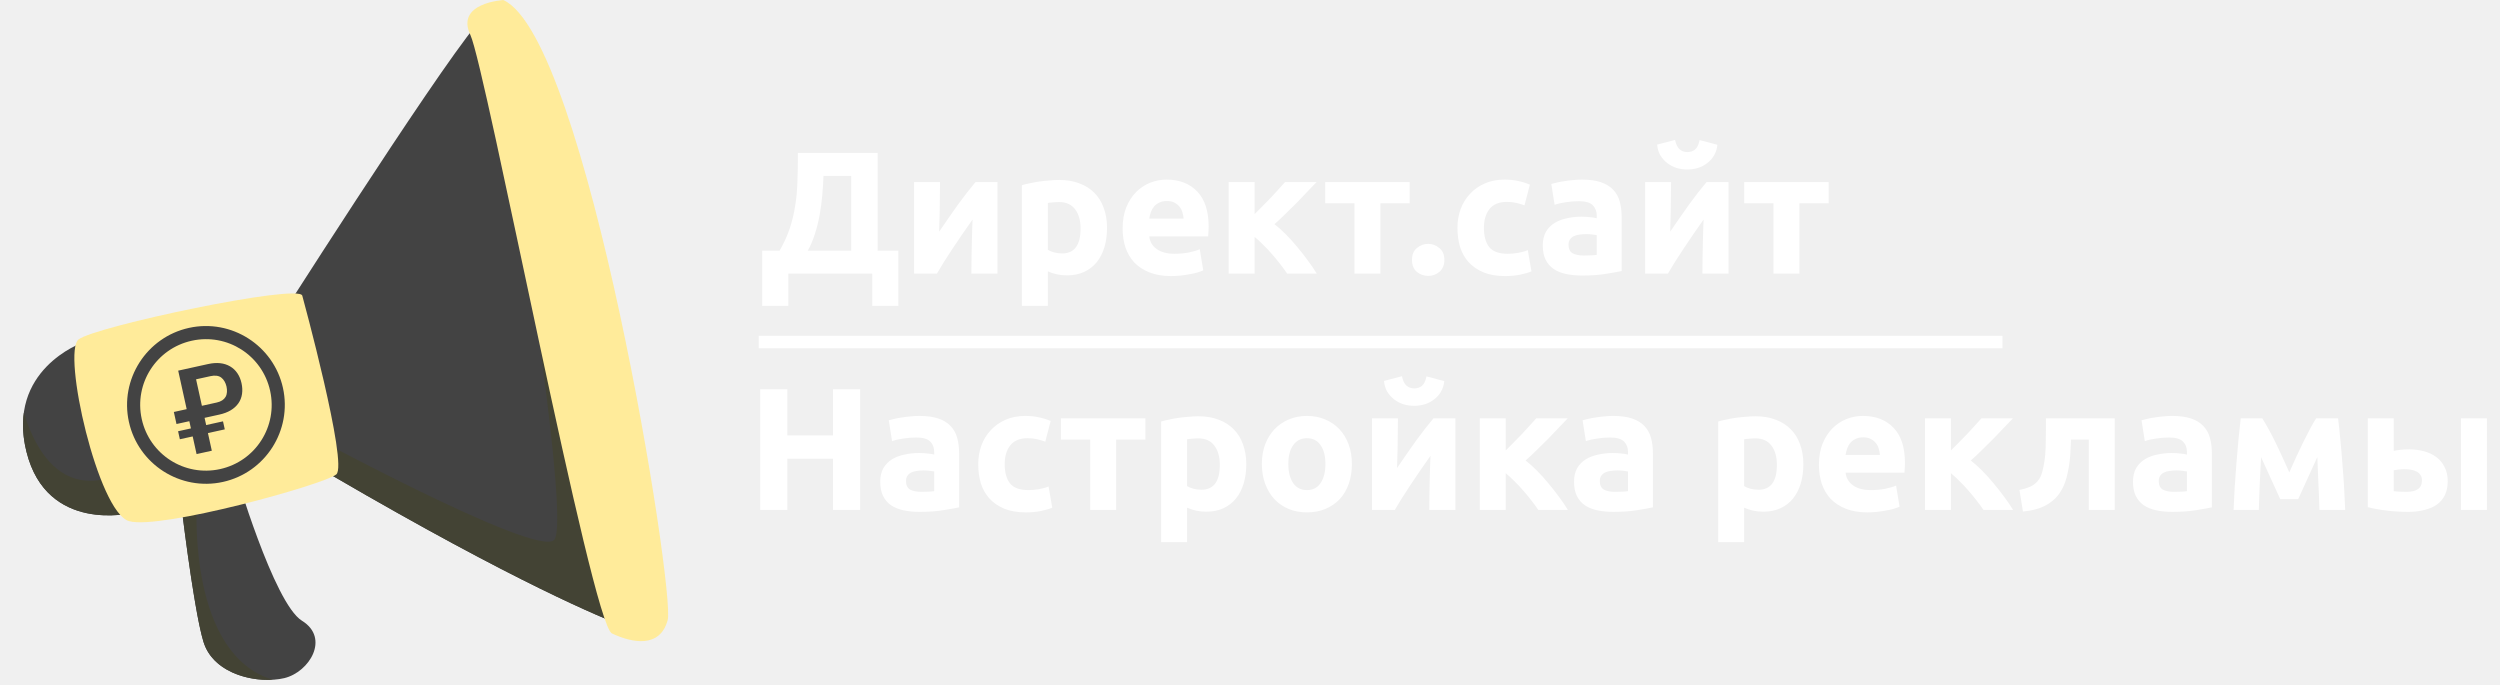
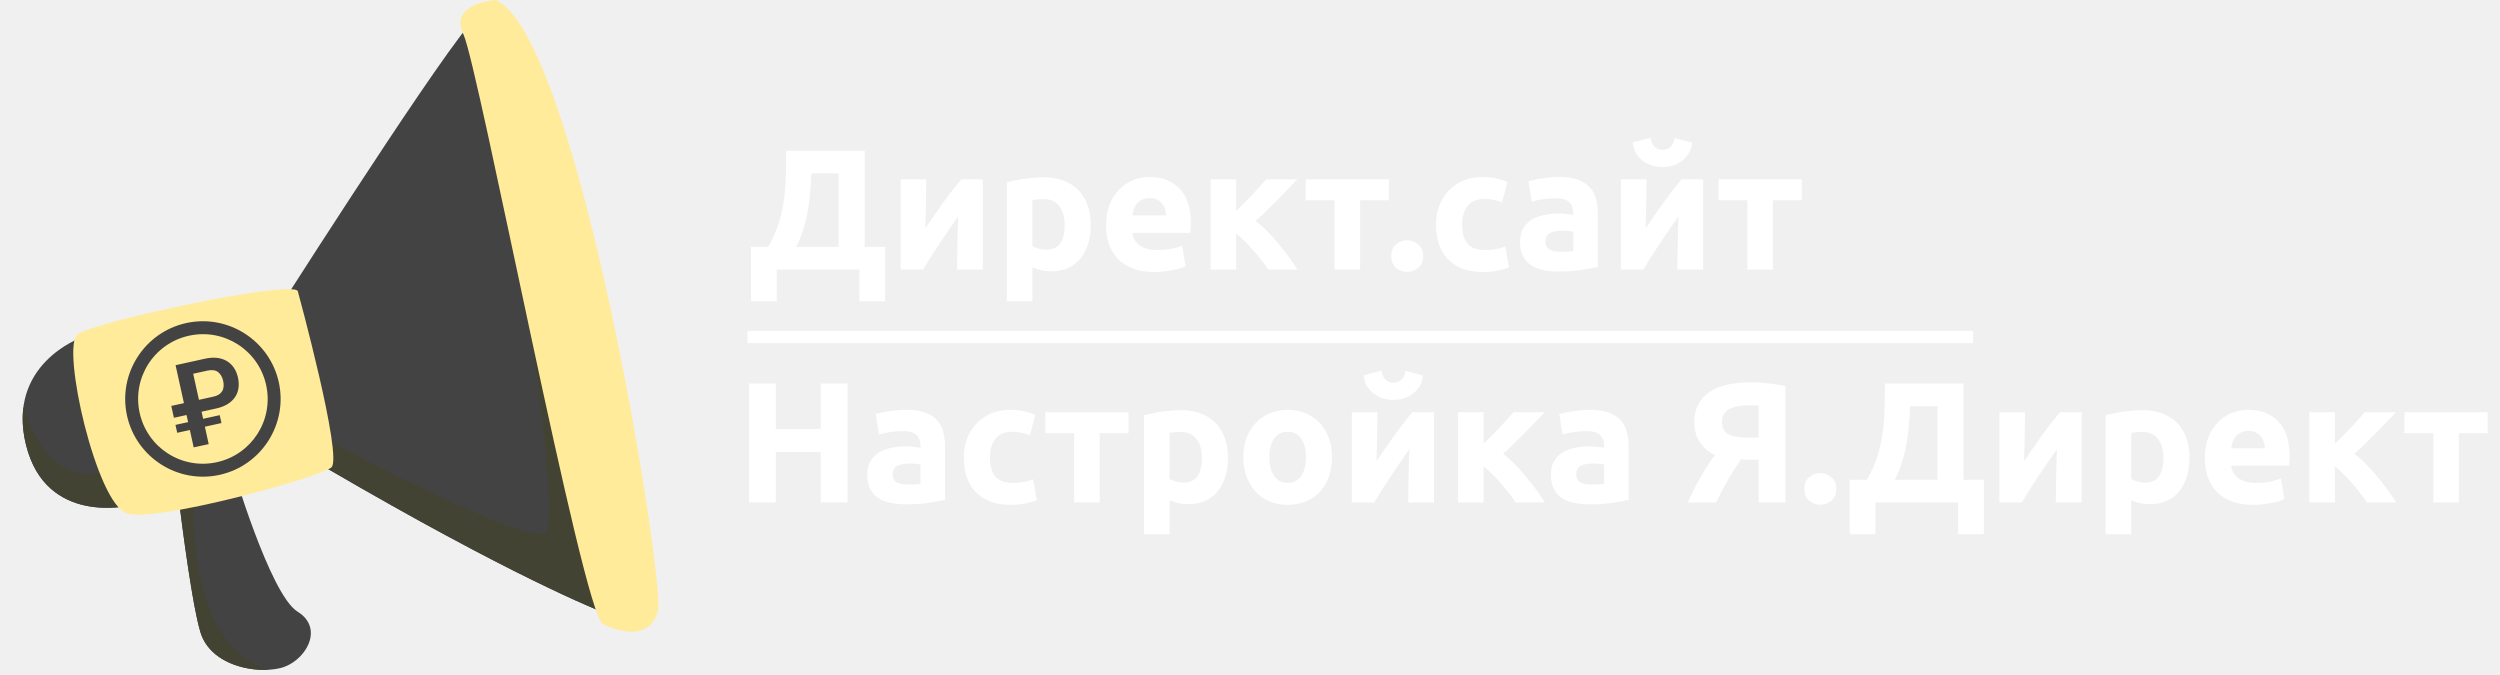
- <svg xmlns="http://www.w3.org/2000/svg" width="201" height="55" viewBox="0 0 201 55" fill="none">
+ <svg xmlns="http://www.w3.org/2000/svg" width="204" height="55" viewBox="0 0 204 55" fill="none">
  <path d="M18.883 37.801C18.883 37.801 22.009 48.509 24.277 49.907C26.546 51.307 24.873 54.037 22.859 54.521C20.846 55.003 17.202 54.324 16.363 51.611C15.523 48.898 14.426 39.353 14.426 39.353L18.883 37.801Z" fill="#434343" />
  <path d="M21.946 54.651C15.145 52.646 15.818 40.829 15.818 40.829L14.561 40.488C14.879 43.098 15.704 49.474 16.363 51.611C17.087 53.949 19.892 54.777 21.946 54.651Z" fill="#434334" />
  <path d="M6.603 27.562C6.603 27.562 0.487 29.725 2.128 36.322C3.77 42.919 10.582 41.247 10.582 41.247C10.582 41.247 6.886 27.837 6.603 27.562Z" fill="#434343" />
  <path d="M10.585 41.247C10.585 41.247 10.207 39.886 9.688 38.024C8.906 38.454 4.245 40.648 1.916 33.191C1.793 34.102 1.833 35.139 2.128 36.322C3.77 42.919 10.585 41.247 10.585 41.247Z" fill="#434334" />
  <path d="M38.4 1.914C38.374 1.94 38.34 1.946 38.317 1.977C34.71 6.337 21.622 26.951 21.622 26.951L23.916 36.596C39.732 45.971 47.492 49.306 49.898 50.245L38.4 1.914Z" fill="#434343" />
  <path d="M41.837 17.031C41.837 17.031 45.762 41.678 44.581 43.374C43.401 45.07 23.326 34.116 23.326 34.116L23.916 36.593C39.675 45.938 47.435 49.281 49.87 50.232L41.837 17.031Z" fill="#434334" />
  <path d="M24.303 23.77C24.303 23.77 28.007 37.328 27.039 38.142C26.073 38.958 12.868 42.614 10.376 41.9C7.883 41.187 4.973 28.339 6.319 27.288C7.666 26.237 24.037 22.779 24.303 23.77Z" fill="#FFEB9A" />
  <path d="M40.471 0.004C40.471 0.004 36.592 0.222 37.818 2.808C39.044 5.395 47.566 50.154 49.199 50.928C50.835 51.701 53.066 52.136 53.682 49.853C54.301 47.57 47.194 3.055 40.471 0.004Z" fill="#FFEB9A" />
  <g clip-path="url(#clip0_772_2)">
    <path d="M15.193 26.362C11.779 27.114 9.612 30.506 10.364 33.919C11.117 37.333 14.508 39.5 17.921 38.748C21.335 37.995 23.502 34.604 22.75 31.19C21.998 27.777 18.606 25.61 15.193 26.362ZM15.42 27.394C18.276 26.765 21.088 28.561 21.718 31.418C22.347 34.274 20.55 37.086 17.694 37.715C14.838 38.345 12.026 36.548 11.396 33.692C10.767 30.835 12.564 28.024 15.42 27.394ZM14.327 29.8L15.009 32.896L13.977 33.123L14.19 34.091L15.222 33.864L15.35 34.444L14.318 34.672L14.46 35.316L15.492 35.089L15.805 36.508L17.03 36.238L16.718 34.819L18.072 34.521L17.93 33.876L16.576 34.174L16.448 33.595L17.643 33.331C18.337 33.178 18.845 32.877 19.164 32.428C19.483 31.98 19.549 31.398 19.418 30.805C19.288 30.212 18.972 29.727 18.493 29.453C18.015 29.177 17.428 29.116 16.733 29.269L14.327 29.8ZM15.764 30.497L16.925 30.242C17.266 30.167 17.563 30.192 17.779 30.349C17.994 30.505 18.146 30.782 18.212 31.08C18.276 31.372 18.268 31.683 18.136 31.91C18.002 32.137 17.767 32.288 17.43 32.362L16.233 32.626L15.764 30.497Z" fill="#434343" />
  </g>
  <path d="M61.28 20.152H62.68C63.025 19.555 63.296 18.962 63.492 18.374C63.688 17.786 63.833 17.189 63.926 16.582C64.029 15.975 64.089 15.35 64.108 14.706C64.136 14.062 64.15 13.385 64.15 12.676V12.298H70.562V20.152H72.228V24.59H70.128V22H63.38V24.59H61.28V20.152ZM66.208 14.146C66.189 14.65 66.157 15.168 66.11 15.7C66.063 16.232 65.993 16.759 65.9 17.282C65.807 17.795 65.681 18.299 65.522 18.794C65.373 19.279 65.181 19.732 64.948 20.152H68.434V14.146H66.208ZM80.198 14.636V22H78.098C78.098 21.533 78.102 21.071 78.112 20.614C78.121 20.147 78.13 19.718 78.14 19.326C78.149 18.934 78.158 18.593 78.168 18.304C78.186 18.005 78.196 17.786 78.196 17.646C77.925 18.029 77.654 18.416 77.384 18.808C77.113 19.2 76.852 19.587 76.6 19.97C76.357 20.343 76.124 20.703 75.9 21.048C75.685 21.393 75.494 21.711 75.326 22H73.492V14.636H75.578C75.578 15.103 75.573 15.551 75.564 15.98C75.564 16.4 75.559 16.783 75.55 17.128C75.54 17.473 75.531 17.777 75.522 18.038C75.512 18.29 75.508 18.486 75.508 18.626C76.068 17.805 76.581 17.067 77.048 16.414C77.524 15.761 77.986 15.168 78.434 14.636H80.198ZM86.878 18.374C86.878 17.73 86.733 17.217 86.444 16.834C86.154 16.442 85.725 16.246 85.156 16.246C84.969 16.246 84.796 16.255 84.638 16.274C84.479 16.283 84.348 16.297 84.246 16.316V20.082C84.376 20.166 84.544 20.236 84.75 20.292C84.964 20.348 85.179 20.376 85.394 20.376C86.383 20.376 86.878 19.709 86.878 18.374ZM89.006 18.318C89.006 18.887 88.936 19.405 88.796 19.872C88.656 20.339 88.45 20.74 88.18 21.076C87.909 21.412 87.573 21.673 87.172 21.86C86.77 22.047 86.308 22.14 85.786 22.14C85.496 22.14 85.226 22.112 84.974 22.056C84.722 22 84.479 21.921 84.246 21.818V24.59H82.16V14.888C82.346 14.832 82.561 14.781 82.804 14.734C83.046 14.678 83.298 14.631 83.56 14.594C83.83 14.557 84.101 14.529 84.372 14.51C84.652 14.482 84.918 14.468 85.17 14.468C85.776 14.468 86.318 14.561 86.794 14.748C87.27 14.925 87.671 15.182 87.998 15.518C88.324 15.845 88.572 16.246 88.74 16.722C88.917 17.198 89.006 17.73 89.006 18.318ZM90.259 18.374C90.259 17.721 90.357 17.151 90.553 16.666C90.758 16.171 91.024 15.761 91.351 15.434C91.678 15.107 92.051 14.86 92.471 14.692C92.9 14.524 93.339 14.44 93.787 14.44C94.832 14.44 95.658 14.762 96.265 15.406C96.872 16.041 97.175 16.979 97.175 18.22C97.175 18.341 97.17 18.477 97.161 18.626C97.152 18.766 97.142 18.892 97.133 19.004H92.401C92.448 19.433 92.648 19.774 93.003 20.026C93.358 20.278 93.834 20.404 94.431 20.404C94.814 20.404 95.187 20.371 95.551 20.306C95.924 20.231 96.228 20.143 96.461 20.04L96.741 21.734C96.629 21.79 96.48 21.846 96.293 21.902C96.106 21.958 95.896 22.005 95.663 22.042C95.439 22.089 95.196 22.126 94.935 22.154C94.674 22.182 94.412 22.196 94.151 22.196C93.488 22.196 92.91 22.098 92.415 21.902C91.93 21.706 91.524 21.44 91.197 21.104C90.88 20.759 90.642 20.353 90.483 19.886C90.334 19.419 90.259 18.915 90.259 18.374ZM95.159 17.576C95.15 17.399 95.117 17.226 95.061 17.058C95.014 16.89 94.935 16.741 94.823 16.61C94.72 16.479 94.585 16.372 94.417 16.288C94.258 16.204 94.058 16.162 93.815 16.162C93.582 16.162 93.381 16.204 93.213 16.288C93.045 16.363 92.905 16.465 92.793 16.596C92.681 16.727 92.592 16.881 92.527 17.058C92.471 17.226 92.429 17.399 92.401 17.576H95.159ZM100.871 17.212C101.076 17.016 101.291 16.801 101.515 16.568C101.748 16.335 101.972 16.106 102.187 15.882C102.401 15.649 102.607 15.425 102.803 15.21C102.999 14.995 103.171 14.804 103.321 14.636H105.855C105.668 14.832 105.435 15.075 105.155 15.364C104.884 15.653 104.595 15.957 104.287 16.274C103.979 16.582 103.666 16.89 103.349 17.198C103.041 17.506 102.747 17.781 102.467 18.024C102.747 18.239 103.045 18.505 103.363 18.822C103.68 19.139 103.988 19.48 104.287 19.844C104.595 20.208 104.884 20.577 105.155 20.95C105.435 21.323 105.673 21.673 105.869 22H103.489C103.321 21.748 103.129 21.487 102.915 21.216C102.7 20.936 102.476 20.665 102.243 20.404C102.009 20.133 101.771 19.881 101.529 19.648C101.295 19.415 101.076 19.214 100.871 19.046V22H98.785V14.636H100.871V17.212ZM113.338 16.344H110.986V22H108.9V16.344H106.548V14.636H113.338V16.344ZM116.128 20.894C116.128 21.314 115.992 21.636 115.722 21.86C115.46 22.075 115.162 22.182 114.826 22.182C114.49 22.182 114.186 22.075 113.916 21.86C113.654 21.636 113.524 21.314 113.524 20.894C113.524 20.474 113.654 20.157 113.916 19.942C114.186 19.718 114.49 19.606 114.826 19.606C115.162 19.606 115.46 19.718 115.722 19.942C115.992 20.157 116.128 20.474 116.128 20.894ZM117.179 18.318C117.179 17.786 117.263 17.287 117.431 16.82C117.608 16.344 117.86 15.933 118.187 15.588C118.513 15.233 118.91 14.953 119.377 14.748C119.843 14.543 120.375 14.44 120.973 14.44C121.365 14.44 121.724 14.477 122.051 14.552C122.377 14.617 122.695 14.715 123.003 14.846L122.569 16.512C122.373 16.437 122.158 16.372 121.925 16.316C121.691 16.26 121.43 16.232 121.141 16.232C120.525 16.232 120.063 16.423 119.755 16.806C119.456 17.189 119.307 17.693 119.307 18.318C119.307 18.981 119.447 19.494 119.727 19.858C120.016 20.222 120.515 20.404 121.225 20.404C121.477 20.404 121.747 20.381 122.037 20.334C122.326 20.287 122.592 20.213 122.835 20.11L123.129 21.818C122.886 21.921 122.583 22.009 122.219 22.084C121.855 22.159 121.453 22.196 121.015 22.196C120.343 22.196 119.764 22.098 119.279 21.902C118.793 21.697 118.392 21.421 118.075 21.076C117.767 20.731 117.538 20.325 117.389 19.858C117.249 19.382 117.179 18.869 117.179 18.318ZM127.343 20.544C127.548 20.544 127.744 20.539 127.931 20.53C128.117 20.521 128.267 20.507 128.379 20.488V18.906C128.295 18.887 128.169 18.869 128.001 18.85C127.833 18.831 127.679 18.822 127.539 18.822C127.343 18.822 127.156 18.836 126.979 18.864C126.811 18.883 126.661 18.925 126.531 18.99C126.4 19.055 126.297 19.144 126.223 19.256C126.148 19.368 126.111 19.508 126.111 19.676C126.111 20.003 126.218 20.231 126.433 20.362C126.657 20.483 126.96 20.544 127.343 20.544ZM127.175 14.44C127.791 14.44 128.304 14.51 128.715 14.65C129.125 14.79 129.452 14.991 129.695 15.252C129.947 15.513 130.124 15.831 130.227 16.204C130.329 16.577 130.381 16.993 130.381 17.45V21.79C130.082 21.855 129.667 21.93 129.135 22.014C128.603 22.107 127.959 22.154 127.203 22.154C126.727 22.154 126.293 22.112 125.901 22.028C125.518 21.944 125.187 21.809 124.907 21.622C124.627 21.426 124.412 21.174 124.263 20.866C124.113 20.558 124.039 20.18 124.039 19.732C124.039 19.303 124.123 18.939 124.291 18.64C124.468 18.341 124.701 18.103 124.991 17.926C125.28 17.749 125.611 17.623 125.985 17.548C126.358 17.464 126.745 17.422 127.147 17.422C127.417 17.422 127.655 17.436 127.861 17.464C128.075 17.483 128.248 17.511 128.379 17.548V17.352C128.379 16.997 128.271 16.713 128.057 16.498C127.842 16.283 127.469 16.176 126.937 16.176C126.582 16.176 126.232 16.204 125.887 16.26C125.541 16.307 125.243 16.377 124.991 16.47L124.725 14.79C124.846 14.753 124.995 14.715 125.173 14.678C125.359 14.631 125.56 14.594 125.775 14.566C125.989 14.529 126.213 14.501 126.447 14.482C126.689 14.454 126.932 14.44 127.175 14.44ZM138.973 14.636V22H136.873C136.873 21.533 136.878 21.071 136.887 20.614C136.896 20.147 136.906 19.718 136.915 19.326C136.924 18.934 136.934 18.593 136.943 18.304C136.962 18.005 136.971 17.786 136.971 17.646C136.7 18.029 136.43 18.416 136.159 18.808C135.888 19.2 135.627 19.587 135.375 19.97C135.132 20.343 134.899 20.703 134.675 21.048C134.46 21.393 134.269 21.711 134.101 22H132.267V14.636H134.353C134.353 15.103 134.348 15.551 134.339 15.98C134.339 16.4 134.334 16.783 134.325 17.128C134.316 17.473 134.306 17.777 134.297 18.038C134.288 18.29 134.283 18.486 134.283 18.626C134.843 17.805 135.356 17.067 135.823 16.414C136.299 15.761 136.761 15.168 137.209 14.636H138.973ZM135.655 13.628C135.356 13.628 135.067 13.586 134.787 13.502C134.516 13.409 134.269 13.278 134.045 13.11C133.821 12.933 133.634 12.723 133.485 12.48C133.345 12.228 133.261 11.943 133.233 11.626L134.675 11.248C134.75 11.603 134.871 11.855 135.039 12.004C135.216 12.153 135.422 12.228 135.655 12.228C135.898 12.228 136.103 12.163 136.271 12.032C136.448 11.892 136.574 11.635 136.649 11.262L138.077 11.64C138.049 11.957 137.96 12.242 137.811 12.494C137.671 12.737 137.489 12.942 137.265 13.11C137.05 13.278 136.803 13.409 136.523 13.502C136.243 13.586 135.954 13.628 135.655 13.628ZM147.025 16.344H144.673V22H142.587V16.344H140.235V14.636H147.025V16.344Z" fill="white" />
-   <path d="M66.972 31.298H69.156V41H66.972V36.884H63.304V41H61.12V31.298H63.304V35.008H66.972V31.298ZM74.075 39.544C74.281 39.544 74.477 39.539 74.663 39.53C74.85 39.521 74.999 39.507 75.111 39.488V37.906C75.027 37.887 74.901 37.869 74.733 37.85C74.565 37.831 74.411 37.822 74.271 37.822C74.075 37.822 73.889 37.836 73.711 37.864C73.543 37.883 73.394 37.925 73.263 37.99C73.133 38.055 73.03 38.144 72.955 38.256C72.881 38.368 72.843 38.508 72.843 38.676C72.843 39.003 72.951 39.231 73.165 39.362C73.389 39.483 73.693 39.544 74.075 39.544ZM73.907 33.44C74.523 33.44 75.037 33.51 75.447 33.65C75.858 33.79 76.185 33.991 76.427 34.252C76.679 34.513 76.857 34.831 76.959 35.204C77.062 35.577 77.113 35.993 77.113 36.45V40.79C76.815 40.855 76.399 40.93 75.867 41.014C75.335 41.107 74.691 41.154 73.935 41.154C73.459 41.154 73.025 41.112 72.633 41.028C72.251 40.944 71.919 40.809 71.639 40.622C71.359 40.426 71.145 40.174 70.995 39.866C70.846 39.558 70.771 39.18 70.771 38.732C70.771 38.303 70.855 37.939 71.023 37.64C71.201 37.341 71.434 37.103 71.723 36.926C72.013 36.749 72.344 36.623 72.717 36.548C73.091 36.464 73.478 36.422 73.879 36.422C74.15 36.422 74.388 36.436 74.593 36.464C74.808 36.483 74.981 36.511 75.111 36.548V36.352C75.111 35.997 75.004 35.713 74.789 35.498C74.575 35.283 74.201 35.176 73.669 35.176C73.315 35.176 72.965 35.204 72.619 35.26C72.274 35.307 71.975 35.377 71.723 35.47L71.457 33.79C71.579 33.753 71.728 33.715 71.905 33.678C72.092 33.631 72.293 33.594 72.507 33.566C72.722 33.529 72.946 33.501 73.179 33.482C73.422 33.454 73.665 33.44 73.907 33.44ZM78.65 37.318C78.65 36.786 78.734 36.287 78.901 35.82C79.079 35.344 79.331 34.933 79.657 34.588C79.984 34.233 80.381 33.953 80.847 33.748C81.314 33.543 81.846 33.44 82.444 33.44C82.835 33.44 83.195 33.477 83.522 33.552C83.848 33.617 84.165 33.715 84.474 33.846L84.04 35.512C83.844 35.437 83.629 35.372 83.395 35.316C83.162 35.26 82.901 35.232 82.612 35.232C81.996 35.232 81.534 35.423 81.225 35.806C80.927 36.189 80.778 36.693 80.778 37.318C80.778 37.981 80.918 38.494 81.198 38.858C81.487 39.222 81.986 39.404 82.695 39.404C82.948 39.404 83.218 39.381 83.507 39.334C83.797 39.287 84.063 39.213 84.305 39.11L84.6 40.818C84.357 40.921 84.053 41.009 83.689 41.084C83.326 41.159 82.924 41.196 82.486 41.196C81.814 41.196 81.235 41.098 80.749 40.902C80.264 40.697 79.863 40.421 79.546 40.076C79.237 39.731 79.009 39.325 78.859 38.858C78.719 38.382 78.65 37.869 78.65 37.318ZM92.09 35.344H89.737V41H87.651V35.344H85.299V33.636H92.09V35.344ZM98.073 37.374C98.073 36.73 97.928 36.217 97.639 35.834C97.35 35.442 96.92 35.246 96.351 35.246C96.164 35.246 95.992 35.255 95.833 35.274C95.674 35.283 95.544 35.297 95.441 35.316V39.082C95.572 39.166 95.74 39.236 95.945 39.292C96.16 39.348 96.374 39.376 96.589 39.376C97.578 39.376 98.073 38.709 98.073 37.374ZM100.201 37.318C100.201 37.887 100.131 38.405 99.991 38.872C99.851 39.339 99.646 39.74 99.375 40.076C99.104 40.412 98.768 40.673 98.367 40.86C97.966 41.047 97.504 41.14 96.981 41.14C96.692 41.14 96.421 41.112 96.169 41.056C95.917 41 95.674 40.921 95.441 40.818V43.59H93.355V33.888C93.542 33.832 93.756 33.781 93.999 33.734C94.242 33.678 94.494 33.631 94.755 33.594C95.026 33.557 95.296 33.529 95.567 33.51C95.847 33.482 96.113 33.468 96.365 33.468C96.972 33.468 97.513 33.561 97.989 33.748C98.465 33.925 98.866 34.182 99.193 34.518C99.52 34.845 99.767 35.246 99.935 35.722C100.112 36.198 100.201 36.73 100.201 37.318ZM108.692 37.304C108.692 37.883 108.608 38.415 108.44 38.9C108.272 39.376 108.03 39.787 107.712 40.132C107.395 40.468 107.012 40.729 106.564 40.916C106.126 41.103 105.631 41.196 105.08 41.196C104.539 41.196 104.044 41.103 103.596 40.916C103.158 40.729 102.78 40.468 102.462 40.132C102.145 39.787 101.898 39.376 101.72 38.9C101.543 38.415 101.454 37.883 101.454 37.304C101.454 36.725 101.543 36.198 101.72 35.722C101.907 35.246 102.159 34.84 102.476 34.504C102.803 34.168 103.186 33.907 103.624 33.72C104.072 33.533 104.558 33.44 105.08 33.44C105.612 33.44 106.098 33.533 106.536 33.72C106.984 33.907 107.367 34.168 107.684 34.504C108.002 34.84 108.249 35.246 108.426 35.722C108.604 36.198 108.692 36.725 108.692 37.304ZM106.564 37.304C106.564 36.66 106.434 36.156 106.172 35.792C105.92 35.419 105.556 35.232 105.08 35.232C104.604 35.232 104.236 35.419 103.974 35.792C103.713 36.156 103.582 36.66 103.582 37.304C103.582 37.948 103.713 38.461 103.974 38.844C104.236 39.217 104.604 39.404 105.08 39.404C105.556 39.404 105.92 39.217 106.172 38.844C106.434 38.461 106.564 37.948 106.564 37.304ZM117.014 33.636V41H114.914C114.914 40.533 114.919 40.071 114.928 39.614C114.937 39.147 114.947 38.718 114.956 38.326C114.965 37.934 114.975 37.593 114.984 37.304C115.003 37.005 115.012 36.786 115.012 36.646C114.741 37.029 114.471 37.416 114.2 37.808C113.929 38.2 113.668 38.587 113.416 38.97C113.173 39.343 112.94 39.703 112.716 40.048C112.501 40.393 112.31 40.711 112.142 41H110.308V33.636H112.394C112.394 34.103 112.389 34.551 112.38 34.98C112.38 35.4 112.375 35.783 112.366 36.128C112.357 36.473 112.347 36.777 112.338 37.038C112.329 37.29 112.324 37.486 112.324 37.626C112.884 36.805 113.397 36.067 113.864 35.414C114.34 34.761 114.802 34.168 115.25 33.636H117.014ZM113.696 32.628C113.397 32.628 113.108 32.586 112.828 32.502C112.557 32.409 112.31 32.278 112.086 32.11C111.862 31.933 111.675 31.723 111.526 31.48C111.386 31.228 111.302 30.943 111.274 30.626L112.716 30.248C112.791 30.603 112.912 30.855 113.08 31.004C113.257 31.153 113.463 31.228 113.696 31.228C113.939 31.228 114.144 31.163 114.312 31.032C114.489 30.892 114.615 30.635 114.69 30.262L116.118 30.64C116.09 30.957 116.001 31.242 115.852 31.494C115.712 31.737 115.53 31.942 115.306 32.11C115.091 32.278 114.844 32.409 114.564 32.502C114.284 32.586 113.995 32.628 113.696 32.628ZM121.062 36.212C121.267 36.016 121.482 35.801 121.706 35.568C121.939 35.335 122.163 35.106 122.378 34.882C122.593 34.649 122.798 34.425 122.994 34.21C123.19 33.995 123.363 33.804 123.512 33.636H126.046C125.859 33.832 125.626 34.075 125.346 34.364C125.075 34.653 124.786 34.957 124.478 35.274C124.17 35.582 123.857 35.89 123.54 36.198C123.232 36.506 122.938 36.781 122.658 37.024C122.938 37.239 123.237 37.505 123.554 37.822C123.871 38.139 124.179 38.48 124.478 38.844C124.786 39.208 125.075 39.577 125.346 39.95C125.626 40.323 125.864 40.673 126.06 41H123.68C123.512 40.748 123.321 40.487 123.106 40.216C122.891 39.936 122.667 39.665 122.434 39.404C122.201 39.133 121.963 38.881 121.72 38.648C121.487 38.415 121.267 38.214 121.062 38.046V41H118.976V33.636H121.062V36.212ZM129.857 39.544C130.062 39.544 130.258 39.539 130.445 39.53C130.631 39.521 130.781 39.507 130.893 39.488V37.906C130.809 37.887 130.683 37.869 130.515 37.85C130.347 37.831 130.193 37.822 130.053 37.822C129.857 37.822 129.67 37.836 129.493 37.864C129.325 37.883 129.175 37.925 129.045 37.99C128.914 38.055 128.811 38.144 128.737 38.256C128.662 38.368 128.625 38.508 128.625 38.676C128.625 39.003 128.732 39.231 128.947 39.362C129.171 39.483 129.474 39.544 129.857 39.544ZM129.689 33.44C130.305 33.44 130.818 33.51 131.229 33.65C131.639 33.79 131.966 33.991 132.209 34.252C132.461 34.513 132.638 34.831 132.741 35.204C132.843 35.577 132.895 35.993 132.895 36.45V40.79C132.596 40.855 132.181 40.93 131.649 41.014C131.117 41.107 130.473 41.154 129.717 41.154C129.241 41.154 128.807 41.112 128.415 41.028C128.032 40.944 127.701 40.809 127.421 40.622C127.141 40.426 126.926 40.174 126.777 39.866C126.627 39.558 126.553 39.18 126.553 38.732C126.553 38.303 126.637 37.939 126.805 37.64C126.982 37.341 127.215 37.103 127.505 36.926C127.794 36.749 128.125 36.623 128.499 36.548C128.872 36.464 129.259 36.422 129.66 36.422C129.931 36.422 130.169 36.436 130.375 36.464C130.589 36.483 130.762 36.511 130.893 36.548V36.352C130.893 35.997 130.785 35.713 130.571 35.498C130.356 35.283 129.983 35.176 129.451 35.176C129.096 35.176 128.746 35.204 128.401 35.26C128.055 35.307 127.757 35.377 127.505 35.47L127.239 33.79C127.36 33.753 127.509 33.715 127.687 33.678C127.873 33.631 128.074 33.594 128.289 33.566C128.503 33.529 128.727 33.501 128.961 33.482C129.203 33.454 129.446 33.44 129.689 33.44ZM142.862 37.374C142.862 36.73 142.717 36.217 142.428 35.834C142.139 35.442 141.709 35.246 141.14 35.246C140.953 35.246 140.781 35.255 140.622 35.274C140.463 35.283 140.333 35.297 140.23 35.316V39.082C140.361 39.166 140.529 39.236 140.734 39.292C140.949 39.348 141.163 39.376 141.378 39.376C142.367 39.376 142.862 38.709 142.862 37.374ZM144.99 37.318C144.99 37.887 144.92 38.405 144.78 38.872C144.64 39.339 144.435 39.74 144.164 40.076C143.893 40.412 143.557 40.673 143.156 40.86C142.755 41.047 142.293 41.14 141.77 41.14C141.481 41.14 141.21 41.112 140.958 41.056C140.706 41 140.463 40.921 140.23 40.818V43.59H138.144V33.888C138.331 33.832 138.545 33.781 138.788 33.734C139.031 33.678 139.283 33.631 139.544 33.594C139.815 33.557 140.085 33.529 140.356 33.51C140.636 33.482 140.902 33.468 141.154 33.468C141.761 33.468 142.302 33.561 142.778 33.748C143.254 33.925 143.655 34.182 143.982 34.518C144.309 34.845 144.556 35.246 144.724 35.722C144.901 36.198 144.99 36.73 144.99 37.318ZM146.243 37.374C146.243 36.721 146.341 36.151 146.537 35.666C146.743 35.171 147.009 34.761 147.335 34.434C147.662 34.107 148.035 33.86 148.455 33.692C148.885 33.524 149.323 33.44 149.771 33.44C150.817 33.44 151.643 33.762 152.249 34.406C152.856 35.041 153.159 35.979 153.159 37.22C153.159 37.341 153.155 37.477 153.145 37.626C153.136 37.766 153.127 37.892 153.117 38.004H148.385C148.432 38.433 148.633 38.774 148.987 39.026C149.342 39.278 149.818 39.404 150.415 39.404C150.798 39.404 151.171 39.371 151.535 39.306C151.909 39.231 152.212 39.143 152.445 39.04L152.725 40.734C152.613 40.79 152.464 40.846 152.277 40.902C152.091 40.958 151.881 41.005 151.647 41.042C151.423 41.089 151.181 41.126 150.919 41.154C150.658 41.182 150.397 41.196 150.135 41.196C149.473 41.196 148.894 41.098 148.399 40.902C147.914 40.706 147.508 40.44 147.181 40.104C146.864 39.759 146.626 39.353 146.467 38.886C146.318 38.419 146.243 37.915 146.243 37.374ZM151.143 36.576C151.134 36.399 151.101 36.226 151.045 36.058C150.999 35.89 150.919 35.741 150.807 35.61C150.705 35.479 150.569 35.372 150.401 35.288C150.243 35.204 150.042 35.162 149.799 35.162C149.566 35.162 149.365 35.204 149.197 35.288C149.029 35.363 148.889 35.465 148.777 35.596C148.665 35.727 148.577 35.881 148.511 36.058C148.455 36.226 148.413 36.399 148.385 36.576H151.143ZM156.855 36.212C157.06 36.016 157.275 35.801 157.499 35.568C157.732 35.335 157.956 35.106 158.171 34.882C158.386 34.649 158.591 34.425 158.787 34.21C158.983 33.995 159.156 33.804 159.305 33.636H161.839C161.652 33.832 161.419 34.075 161.139 34.364C160.868 34.653 160.579 34.957 160.271 35.274C159.963 35.582 159.65 35.89 159.333 36.198C159.025 36.506 158.731 36.781 158.451 37.024C158.731 37.239 159.03 37.505 159.347 37.822C159.664 38.139 159.972 38.48 160.271 38.844C160.579 39.208 160.868 39.577 161.139 39.95C161.419 40.323 161.657 40.673 161.853 41H159.473C159.305 40.748 159.114 40.487 158.899 40.216C158.684 39.936 158.46 39.665 158.227 39.404C157.994 39.133 157.756 38.881 157.513 38.648C157.28 38.415 157.06 38.214 156.855 38.046V41H154.769V33.636H156.855V36.212ZM166.509 35.344C166.499 35.615 166.485 35.904 166.467 36.212C166.457 36.511 166.434 36.814 166.397 37.122C166.359 37.421 166.308 37.715 166.243 38.004C166.187 38.293 166.112 38.564 166.019 38.816C165.907 39.115 165.762 39.395 165.585 39.656C165.417 39.908 165.197 40.137 164.927 40.342C164.665 40.547 164.343 40.72 163.961 40.86C163.587 40.991 163.149 41.079 162.645 41.126L162.365 39.39C162.841 39.297 163.209 39.166 163.471 38.998C163.732 38.821 163.928 38.597 164.059 38.326C164.161 38.093 164.241 37.822 164.297 37.514C164.362 37.206 164.409 36.884 164.437 36.548C164.465 36.203 164.479 35.853 164.479 35.498C164.488 35.143 164.493 34.803 164.493 34.476V33.636H170.023V41H167.937V35.344H166.509ZM174.796 39.544C175.001 39.544 175.197 39.539 175.384 39.53C175.571 39.521 175.72 39.507 175.832 39.488V37.906C175.748 37.887 175.622 37.869 175.454 37.85C175.286 37.831 175.132 37.822 174.992 37.822C174.796 37.822 174.609 37.836 174.432 37.864C174.264 37.883 174.115 37.925 173.984 37.99C173.853 38.055 173.751 38.144 173.676 38.256C173.601 38.368 173.564 38.508 173.564 38.676C173.564 39.003 173.671 39.231 173.886 39.362C174.11 39.483 174.413 39.544 174.796 39.544ZM174.628 33.44C175.244 33.44 175.757 33.51 176.168 33.65C176.579 33.79 176.905 33.991 177.148 34.252C177.4 34.513 177.577 34.831 177.68 35.204C177.783 35.577 177.834 35.993 177.834 36.45V40.79C177.535 40.855 177.12 40.93 176.588 41.014C176.056 41.107 175.412 41.154 174.656 41.154C174.18 41.154 173.746 41.112 173.354 41.028C172.971 40.944 172.64 40.809 172.36 40.622C172.08 40.426 171.865 40.174 171.716 39.866C171.567 39.558 171.492 39.18 171.492 38.732C171.492 38.303 171.576 37.939 171.744 37.64C171.921 37.341 172.155 37.103 172.444 36.926C172.733 36.749 173.065 36.623 173.438 36.548C173.811 36.464 174.199 36.422 174.6 36.422C174.871 36.422 175.109 36.436 175.314 36.464C175.529 36.483 175.701 36.511 175.832 36.548V36.352C175.832 35.997 175.725 35.713 175.51 35.498C175.295 35.283 174.922 35.176 174.39 35.176C174.035 35.176 173.685 35.204 173.34 35.26C172.995 35.307 172.696 35.377 172.444 35.47L172.178 33.79C172.299 33.753 172.449 33.715 172.626 33.678C172.813 33.631 173.013 33.594 173.228 33.566C173.443 33.529 173.667 33.501 173.9 33.482C174.143 33.454 174.385 33.44 174.628 33.44ZM181.792 36.758C181.774 37.085 181.755 37.439 181.736 37.822C181.718 38.205 181.699 38.592 181.68 38.984C181.671 39.367 181.657 39.735 181.638 40.09C181.629 40.435 181.62 40.739 181.61 41H179.58C179.599 40.487 179.627 39.908 179.664 39.264C179.711 38.62 179.758 37.967 179.804 37.304C179.86 36.632 179.916 35.979 179.972 35.344C180.038 34.709 180.098 34.14 180.154 33.636H181.89C182.292 34.289 182.66 34.966 182.996 35.666C183.332 36.366 183.687 37.136 184.06 37.976C184.452 37.08 184.835 36.254 185.208 35.498C185.582 34.733 185.918 34.112 186.216 33.636H187.98C188.046 34.14 188.106 34.709 188.162 35.344C188.228 35.979 188.284 36.632 188.33 37.304C188.386 37.967 188.433 38.62 188.47 39.264C188.508 39.908 188.536 40.487 188.554 41H186.482C186.464 40.272 186.436 39.549 186.398 38.83C186.37 38.111 186.342 37.416 186.314 36.744L184.774 40.132H183.332L181.792 36.758ZM199.947 41H197.861V33.636H199.947V41ZM193.493 39.544C193.875 39.544 194.174 39.474 194.389 39.334C194.613 39.185 194.725 38.947 194.725 38.62C194.725 38.452 194.687 38.312 194.613 38.2C194.538 38.079 194.435 37.985 194.305 37.92C194.174 37.845 194.02 37.794 193.843 37.766C193.675 37.738 193.493 37.724 193.297 37.724C193.157 37.724 193.003 37.733 192.835 37.752C192.667 37.771 192.541 37.789 192.457 37.808V39.488C192.569 39.507 192.718 39.521 192.905 39.53C193.091 39.539 193.287 39.544 193.493 39.544ZM192.457 36.254C192.587 36.217 192.755 36.189 192.961 36.17C193.175 36.142 193.418 36.128 193.689 36.128C194.118 36.128 194.519 36.179 194.893 36.282C195.275 36.385 195.607 36.543 195.887 36.758C196.167 36.963 196.386 37.229 196.545 37.556C196.713 37.873 196.797 38.247 196.797 38.676C196.797 39.105 196.722 39.479 196.573 39.796C196.423 40.104 196.209 40.361 195.929 40.566C195.649 40.762 195.313 40.907 194.921 41C194.538 41.103 194.109 41.154 193.633 41.154C193.017 41.154 192.452 41.121 191.939 41.056C191.425 41 190.903 40.907 190.371 40.776V33.636H192.457V36.254Z" fill="white" />
+   <path d="M66.972 31.298H69.156V41H66.972V36.884H63.304V41H61.12V31.298H63.304V35.008H66.972V31.298ZM74.075 39.544C74.281 39.544 74.477 39.539 74.663 39.53C74.85 39.521 74.999 39.507 75.111 39.488V37.906C75.027 37.887 74.901 37.869 74.733 37.85C74.565 37.831 74.411 37.822 74.271 37.822C74.075 37.822 73.889 37.836 73.711 37.864C73.543 37.883 73.394 37.925 73.263 37.99C73.133 38.055 73.03 38.144 72.955 38.256C72.881 38.368 72.843 38.508 72.843 38.676C72.843 39.003 72.951 39.231 73.165 39.362C73.389 39.483 73.693 39.544 74.075 39.544ZM73.907 33.44C74.523 33.44 75.037 33.51 75.447 33.65C75.858 33.79 76.185 33.991 76.427 34.252C76.679 34.513 76.857 34.831 76.959 35.204C77.062 35.577 77.113 35.993 77.113 36.45V40.79C76.815 40.855 76.399 40.93 75.867 41.014C75.335 41.107 74.691 41.154 73.935 41.154C73.459 41.154 73.025 41.112 72.633 41.028C72.251 40.944 71.919 40.809 71.639 40.622C71.359 40.426 71.145 40.174 70.995 39.866C70.846 39.558 70.771 39.18 70.771 38.732C70.771 38.303 70.855 37.939 71.023 37.64C71.201 37.341 71.434 37.103 71.723 36.926C72.013 36.749 72.344 36.623 72.717 36.548C73.091 36.464 73.478 36.422 73.879 36.422C74.15 36.422 74.388 36.436 74.593 36.464C74.808 36.483 74.981 36.511 75.111 36.548V36.352C75.111 35.997 75.004 35.713 74.789 35.498C74.575 35.283 74.201 35.176 73.669 35.176C73.315 35.176 72.965 35.204 72.619 35.26C72.274 35.307 71.975 35.377 71.723 35.47L71.457 33.79C71.579 33.753 71.728 33.715 71.905 33.678C72.092 33.631 72.293 33.594 72.507 33.566C72.722 33.529 72.946 33.501 73.179 33.482C73.422 33.454 73.665 33.44 73.907 33.44ZM78.65 37.318C78.65 36.786 78.734 36.287 78.901 35.82C79.079 35.344 79.331 34.933 79.657 34.588C79.984 34.233 80.381 33.953 80.847 33.748C81.314 33.543 81.846 33.44 82.444 33.44C82.835 33.44 83.195 33.477 83.522 33.552C83.848 33.617 84.165 33.715 84.474 33.846L84.04 35.512C83.844 35.437 83.629 35.372 83.395 35.316C83.162 35.26 82.901 35.232 82.612 35.232C81.996 35.232 81.534 35.423 81.225 35.806C80.927 36.189 80.778 36.693 80.778 37.318C80.778 37.981 80.918 38.494 81.198 38.858C81.487 39.222 81.986 39.404 82.695 39.404C82.948 39.404 83.218 39.381 83.507 39.334C83.797 39.287 84.063 39.213 84.305 39.11L84.6 40.818C84.357 40.921 84.053 41.009 83.689 41.084C83.326 41.159 82.924 41.196 82.486 41.196C81.814 41.196 81.235 41.098 80.749 40.902C80.264 40.697 79.863 40.421 79.546 40.076C79.237 39.731 79.009 39.325 78.859 38.858C78.719 38.382 78.65 37.869 78.65 37.318ZM92.09 35.344H89.737V41H87.651V35.344H85.299V33.636H92.09V35.344ZM98.073 37.374C98.073 36.73 97.928 36.217 97.639 35.834C97.35 35.442 96.92 35.246 96.351 35.246C96.164 35.246 95.992 35.255 95.833 35.274C95.674 35.283 95.544 35.297 95.441 35.316V39.082C95.572 39.166 95.74 39.236 95.945 39.292C96.16 39.348 96.374 39.376 96.589 39.376C97.578 39.376 98.073 38.709 98.073 37.374ZM100.201 37.318C100.201 37.887 100.131 38.405 99.991 38.872C99.851 39.339 99.646 39.74 99.375 40.076C99.104 40.412 98.768 40.673 98.367 40.86C97.966 41.047 97.504 41.14 96.981 41.14C96.692 41.14 96.421 41.112 96.169 41.056C95.917 41 95.674 40.921 95.441 40.818V43.59H93.355V33.888C93.542 33.832 93.756 33.781 93.999 33.734C94.242 33.678 94.494 33.631 94.755 33.594C95.026 33.557 95.296 33.529 95.567 33.51C95.847 33.482 96.113 33.468 96.365 33.468C96.972 33.468 97.513 33.561 97.989 33.748C98.465 33.925 98.866 34.182 99.193 34.518C99.52 34.845 99.767 35.246 99.935 35.722C100.112 36.198 100.201 36.73 100.201 37.318ZM108.692 37.304C108.692 37.883 108.608 38.415 108.44 38.9C108.272 39.376 108.03 39.787 107.712 40.132C107.395 40.468 107.012 40.729 106.564 40.916C106.126 41.103 105.631 41.196 105.08 41.196C104.539 41.196 104.044 41.103 103.596 40.916C103.158 40.729 102.78 40.468 102.462 40.132C102.145 39.787 101.898 39.376 101.72 38.9C101.543 38.415 101.454 37.883 101.454 37.304C101.454 36.725 101.543 36.198 101.72 35.722C101.907 35.246 102.159 34.84 102.476 34.504C102.803 34.168 103.186 33.907 103.624 33.72C104.072 33.533 104.558 33.44 105.08 33.44C105.612 33.44 106.098 33.533 106.536 33.72C106.984 33.907 107.367 34.168 107.684 34.504C108.002 34.84 108.249 35.246 108.426 35.722C108.604 36.198 108.692 36.725 108.692 37.304ZM106.564 37.304C106.564 36.66 106.434 36.156 106.172 35.792C105.92 35.419 105.556 35.232 105.08 35.232C104.604 35.232 104.236 35.419 103.974 35.792C103.713 36.156 103.582 36.66 103.582 37.304C103.582 37.948 103.713 38.461 103.974 38.844C104.236 39.217 104.604 39.404 105.08 39.404C105.556 39.404 105.92 39.217 106.172 38.844C106.434 38.461 106.564 37.948 106.564 37.304ZM117.014 33.636V41H114.914C114.914 40.533 114.919 40.071 114.928 39.614C114.937 39.147 114.947 38.718 114.956 38.326C114.965 37.934 114.975 37.593 114.984 37.304C115.003 37.005 115.012 36.786 115.012 36.646C114.741 37.029 114.471 37.416 114.2 37.808C113.929 38.2 113.668 38.587 113.416 38.97C113.173 39.343 112.94 39.703 112.716 40.048C112.501 40.393 112.31 40.711 112.142 41H110.308V33.636H112.394C112.394 34.103 112.389 34.551 112.38 34.98C112.38 35.4 112.375 35.783 112.366 36.128C112.357 36.473 112.347 36.777 112.338 37.038C112.329 37.29 112.324 37.486 112.324 37.626C112.884 36.805 113.397 36.067 113.864 35.414C114.34 34.761 114.802 34.168 115.25 33.636H117.014ZM113.696 32.628C113.397 32.628 113.108 32.586 112.828 32.502C112.557 32.409 112.31 32.278 112.086 32.11C111.862 31.933 111.675 31.723 111.526 31.48C111.386 31.228 111.302 30.943 111.274 30.626L112.716 30.248C112.791 30.603 112.912 30.855 113.08 31.004C113.257 31.153 113.463 31.228 113.696 31.228C113.939 31.228 114.144 31.163 114.312 31.032C114.489 30.892 114.615 30.635 114.69 30.262L116.118 30.64C116.09 30.957 116.001 31.242 115.852 31.494C115.712 31.737 115.53 31.942 115.306 32.11C115.091 32.278 114.844 32.409 114.564 32.502C114.284 32.586 113.995 32.628 113.696 32.628ZM121.062 36.212C121.267 36.016 121.482 35.801 121.706 35.568C121.939 35.335 122.163 35.106 122.378 34.882C122.593 34.649 122.798 34.425 122.994 34.21C123.19 33.995 123.363 33.804 123.512 33.636H126.046C125.859 33.832 125.626 34.075 125.346 34.364C125.075 34.653 124.786 34.957 124.478 35.274C124.17 35.582 123.857 35.89 123.54 36.198C123.232 36.506 122.938 36.781 122.658 37.024C122.938 37.239 123.237 37.505 123.554 37.822C123.871 38.139 124.179 38.48 124.478 38.844C124.786 39.208 125.075 39.577 125.346 39.95C125.626 40.323 125.864 40.673 126.06 41H123.68C123.512 40.748 123.321 40.487 123.106 40.216C122.891 39.936 122.667 39.665 122.434 39.404C122.201 39.133 121.963 38.881 121.72 38.648C121.487 38.415 121.267 38.214 121.062 38.046V41H118.976V33.636H121.062V36.212ZM129.857 39.544C130.062 39.544 130.258 39.539 130.445 39.53C130.631 39.521 130.781 39.507 130.893 39.488V37.906C130.809 37.887 130.683 37.869 130.515 37.85C130.347 37.831 130.193 37.822 130.053 37.822C129.857 37.822 129.67 37.836 129.493 37.864C129.325 37.883 129.175 37.925 129.045 37.99C128.914 38.055 128.811 38.144 128.737 38.256C128.662 38.368 128.625 38.508 128.625 38.676C128.625 39.003 128.732 39.231 128.947 39.362C129.171 39.483 129.474 39.544 129.857 39.544ZM129.689 33.44C130.305 33.44 130.818 33.51 131.229 33.65C131.639 33.79 131.966 33.991 132.209 34.252C132.461 34.513 132.638 34.831 132.741 35.204C132.843 35.577 132.895 35.993 132.895 36.45V40.79C132.596 40.855 132.181 40.93 131.649 41.014C131.117 41.107 130.473 41.154 129.717 41.154C129.241 41.154 128.807 41.112 128.415 41.028C128.032 40.944 127.701 40.809 127.421 40.622C127.141 40.426 126.926 40.174 126.777 39.866C126.627 39.558 126.553 39.18 126.553 38.732C126.553 38.303 126.637 37.939 126.805 37.64C126.982 37.341 127.215 37.103 127.505 36.926C127.794 36.749 128.125 36.623 128.499 36.548C128.872 36.464 129.259 36.422 129.66 36.422C129.931 36.422 130.169 36.436 130.375 36.464C130.589 36.483 130.762 36.511 130.893 36.548V36.352C130.893 35.997 130.785 35.713 130.571 35.498C130.356 35.283 129.983 35.176 129.451 35.176C129.096 35.176 128.746 35.204 128.401 35.26C128.055 35.307 127.757 35.377 127.505 35.47L127.239 33.79C127.36 33.753 127.509 33.715 127.687 33.678C127.873 33.631 128.074 33.594 128.289 33.566C128.503 33.529 128.727 33.501 128.961 33.482C129.203 33.454 129.446 33.44 129.689 33.44ZM142.652 33.076C142.372 33.076 142.101 33.099 141.84 33.146C141.588 33.183 141.364 33.253 141.168 33.356C140.972 33.449 140.813 33.585 140.692 33.762C140.571 33.93 140.51 34.145 140.51 34.406C140.51 34.901 140.683 35.241 141.028 35.428C141.383 35.615 141.905 35.708 142.596 35.708H143.506V33.09C143.394 33.081 143.273 33.076 143.142 33.076C143.011 33.076 142.848 33.076 142.652 33.076ZM142.75 31.2C143.142 31.2 143.599 31.223 144.122 31.27C144.654 31.317 145.177 31.396 145.69 31.508V41H143.506V37.514H142.834C142.713 37.514 142.596 37.514 142.484 37.514C142.372 37.514 142.237 37.505 142.078 37.486C141.77 37.906 141.429 38.433 141.056 39.068C140.692 39.693 140.351 40.337 140.034 41H137.724C137.892 40.617 138.069 40.239 138.256 39.866C138.452 39.493 138.648 39.138 138.844 38.802C139.04 38.466 139.231 38.158 139.418 37.878C139.605 37.589 139.777 37.337 139.936 37.122C139.731 37.029 139.525 36.907 139.32 36.758C139.124 36.599 138.947 36.413 138.788 36.198C138.629 35.983 138.499 35.731 138.396 35.442C138.303 35.143 138.256 34.803 138.256 34.42C138.256 33.888 138.359 33.421 138.564 33.02C138.779 32.619 139.077 32.283 139.46 32.012C139.852 31.741 140.323 31.541 140.874 31.41C141.434 31.27 142.059 31.2 142.75 31.2ZM149.84 39.894C149.84 40.314 149.705 40.636 149.434 40.86C149.173 41.075 148.874 41.182 148.538 41.182C148.202 41.182 147.899 41.075 147.628 40.86C147.367 40.636 147.236 40.314 147.236 39.894C147.236 39.474 147.367 39.157 147.628 38.942C147.899 38.718 148.202 38.606 148.538 38.606C148.874 38.606 149.173 38.718 149.434 38.942C149.705 39.157 149.84 39.474 149.84 39.894ZM150.938 39.152H152.338C152.684 38.555 152.954 37.962 153.15 37.374C153.346 36.786 153.491 36.189 153.584 35.582C153.687 34.975 153.748 34.35 153.766 33.706C153.794 33.062 153.808 32.385 153.808 31.676V31.298H160.22V39.152H161.886V43.59H159.786V41H153.038V43.59H150.938V39.152ZM155.866 33.146C155.848 33.65 155.815 34.168 155.768 34.7C155.722 35.232 155.652 35.759 155.558 36.282C155.465 36.795 155.339 37.299 155.18 37.794C155.031 38.279 154.84 38.732 154.606 39.152H158.092V33.146H155.866ZM169.856 33.636V41H167.756C167.756 40.533 167.761 40.071 167.77 39.614C167.779 39.147 167.789 38.718 167.798 38.326C167.807 37.934 167.817 37.593 167.826 37.304C167.845 37.005 167.854 36.786 167.854 36.646C167.583 37.029 167.313 37.416 167.042 37.808C166.771 38.2 166.51 38.587 166.258 38.97C166.015 39.343 165.782 39.703 165.558 40.048C165.343 40.393 165.152 40.711 164.984 41H163.15V33.636H165.236C165.236 34.103 165.231 34.551 165.222 34.98C165.222 35.4 165.217 35.783 165.208 36.128C165.199 36.473 165.189 36.777 165.18 37.038C165.171 37.29 165.166 37.486 165.166 37.626C165.726 36.805 166.239 36.067 166.706 35.414C167.182 34.761 167.644 34.168 168.092 33.636H169.856ZM176.536 37.374C176.536 36.73 176.391 36.217 176.102 35.834C175.813 35.442 175.383 35.246 174.814 35.246C174.627 35.246 174.455 35.255 174.296 35.274C174.137 35.283 174.007 35.297 173.904 35.316V39.082C174.035 39.166 174.203 39.236 174.408 39.292C174.623 39.348 174.837 39.376 175.052 39.376C176.041 39.376 176.536 38.709 176.536 37.374ZM178.664 37.318C178.664 37.887 178.594 38.405 178.454 38.872C178.314 39.339 178.109 39.74 177.838 40.076C177.567 40.412 177.231 40.673 176.83 40.86C176.429 41.047 175.967 41.14 175.444 41.14C175.155 41.14 174.884 41.112 174.632 41.056C174.38 41 174.137 40.921 173.904 40.818V43.59H171.818V33.888C172.005 33.832 172.219 33.781 172.462 33.734C172.705 33.678 172.957 33.631 173.218 33.594C173.489 33.557 173.759 33.529 174.03 33.51C174.31 33.482 174.576 33.468 174.828 33.468C175.435 33.468 175.976 33.561 176.452 33.748C176.928 33.925 177.329 34.182 177.656 34.518C177.983 34.845 178.23 35.246 178.398 35.722C178.575 36.198 178.664 36.73 178.664 37.318ZM179.917 37.374C179.917 36.721 180.015 36.151 180.211 35.666C180.416 35.171 180.682 34.761 181.009 34.434C181.336 34.107 181.709 33.86 182.129 33.692C182.558 33.524 182.997 33.44 183.445 33.44C184.49 33.44 185.316 33.762 185.923 34.406C186.53 35.041 186.833 35.979 186.833 37.22C186.833 37.341 186.828 37.477 186.819 37.626C186.81 37.766 186.8 37.892 186.791 38.004H182.059C182.106 38.433 182.306 38.774 182.661 39.026C183.016 39.278 183.492 39.404 184.089 39.404C184.472 39.404 184.845 39.371 185.209 39.306C185.582 39.231 185.886 39.143 186.119 39.04L186.399 40.734C186.287 40.79 186.138 40.846 185.951 40.902C185.764 40.958 185.554 41.005 185.321 41.042C185.097 41.089 184.854 41.126 184.593 41.154C184.332 41.182 184.07 41.196 183.809 41.196C183.146 41.196 182.568 41.098 182.073 40.902C181.588 40.706 181.182 40.44 180.855 40.104C180.538 39.759 180.3 39.353 180.141 38.886C179.992 38.419 179.917 37.915 179.917 37.374ZM184.817 36.576C184.808 36.399 184.775 36.226 184.719 36.058C184.672 35.89 184.593 35.741 184.481 35.61C184.378 35.479 184.243 35.372 184.075 35.288C183.916 35.204 183.716 35.162 183.473 35.162C183.24 35.162 183.039 35.204 182.871 35.288C182.703 35.363 182.563 35.465 182.451 35.596C182.339 35.727 182.25 35.881 182.185 36.058C182.129 36.226 182.087 36.399 182.059 36.576H184.817ZM190.529 36.212C190.734 36.016 190.949 35.801 191.173 35.568C191.406 35.335 191.63 35.106 191.845 34.882C192.06 34.649 192.265 34.425 192.461 34.21C192.657 33.995 192.83 33.804 192.979 33.636H195.513C195.326 33.832 195.093 34.075 194.813 34.364C194.542 34.653 194.253 34.957 193.945 35.274C193.637 35.582 193.324 35.89 193.007 36.198C192.699 36.506 192.405 36.781 192.125 37.024C192.405 37.239 192.704 37.505 193.021 37.822C193.338 38.139 193.646 38.48 193.945 38.844C194.253 39.208 194.542 39.577 194.813 39.95C195.093 40.323 195.331 40.673 195.527 41H193.147C192.979 40.748 192.788 40.487 192.573 40.216C192.358 39.936 192.134 39.665 191.901 39.404C191.668 39.133 191.43 38.881 191.187 38.648C190.954 38.415 190.734 38.214 190.529 38.046V41H188.443V33.636H190.529V36.212ZM202.996 35.344H200.644V41H198.558V35.344H196.206V33.636H202.996V35.344Z" fill="white" />
  <rect x="61" y="27" width="100" height="1" fill="white" />
  <defs>
    <clipPath id="clip0_772_2">
      <rect width="12.682" height="12.682" fill="white" transform="translate(9 27.7266) rotate(-12.4252)" />
    </clipPath>
  </defs>
</svg>
